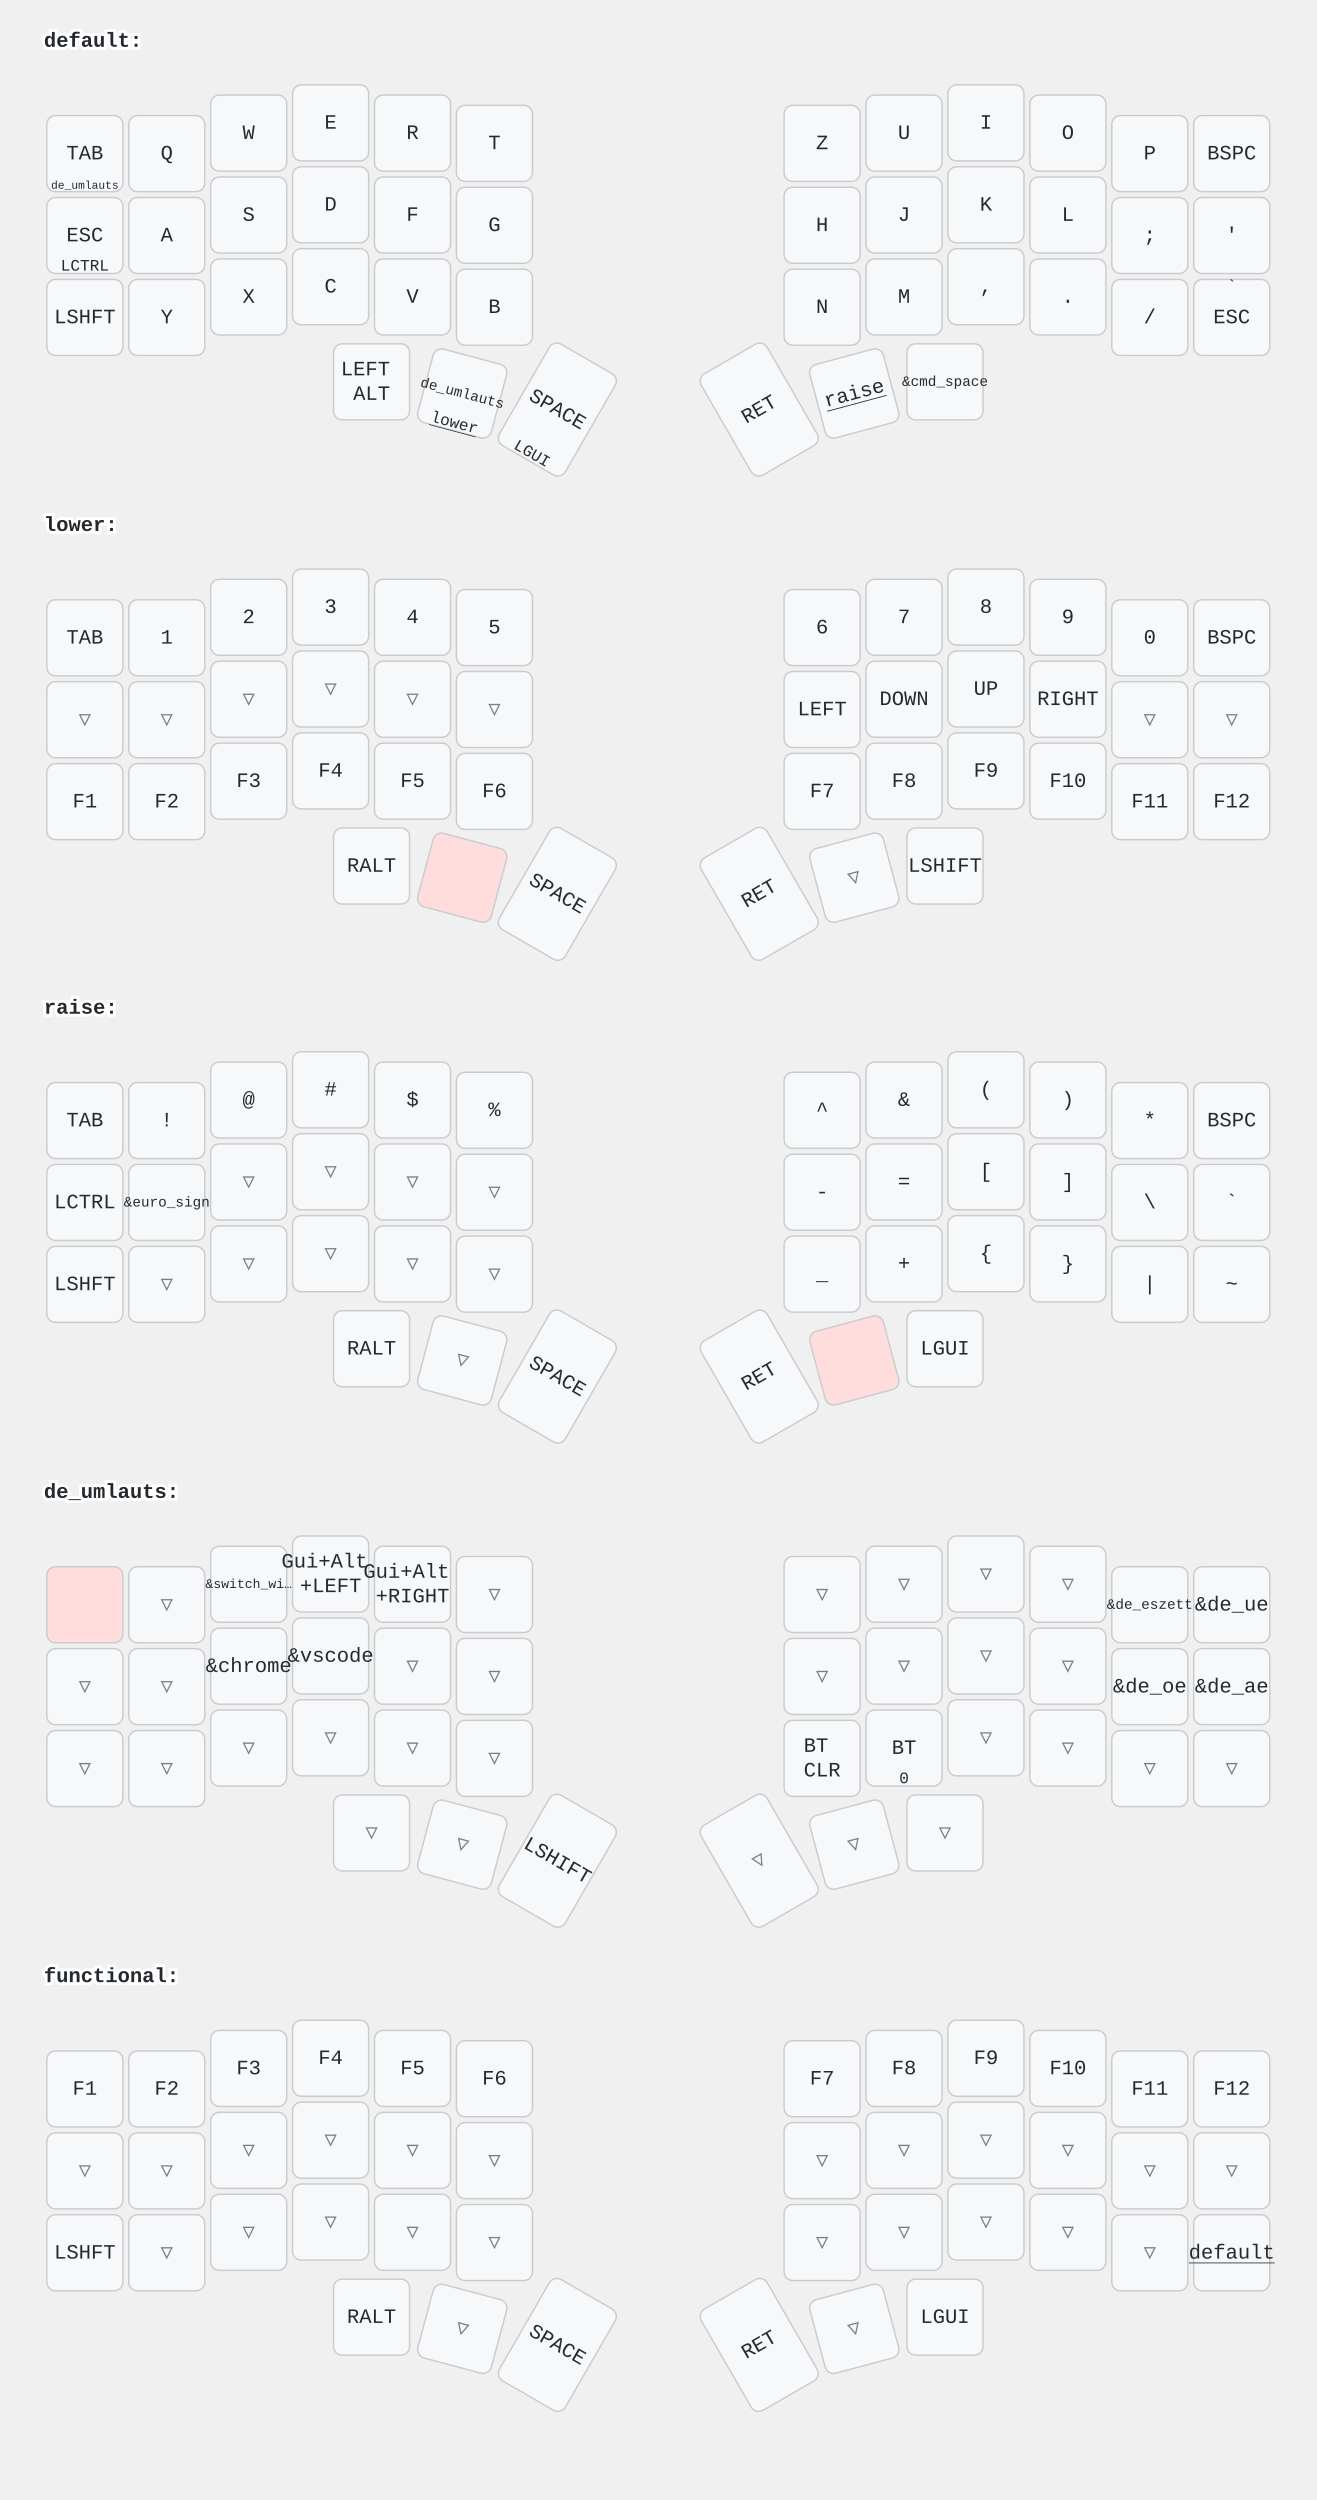
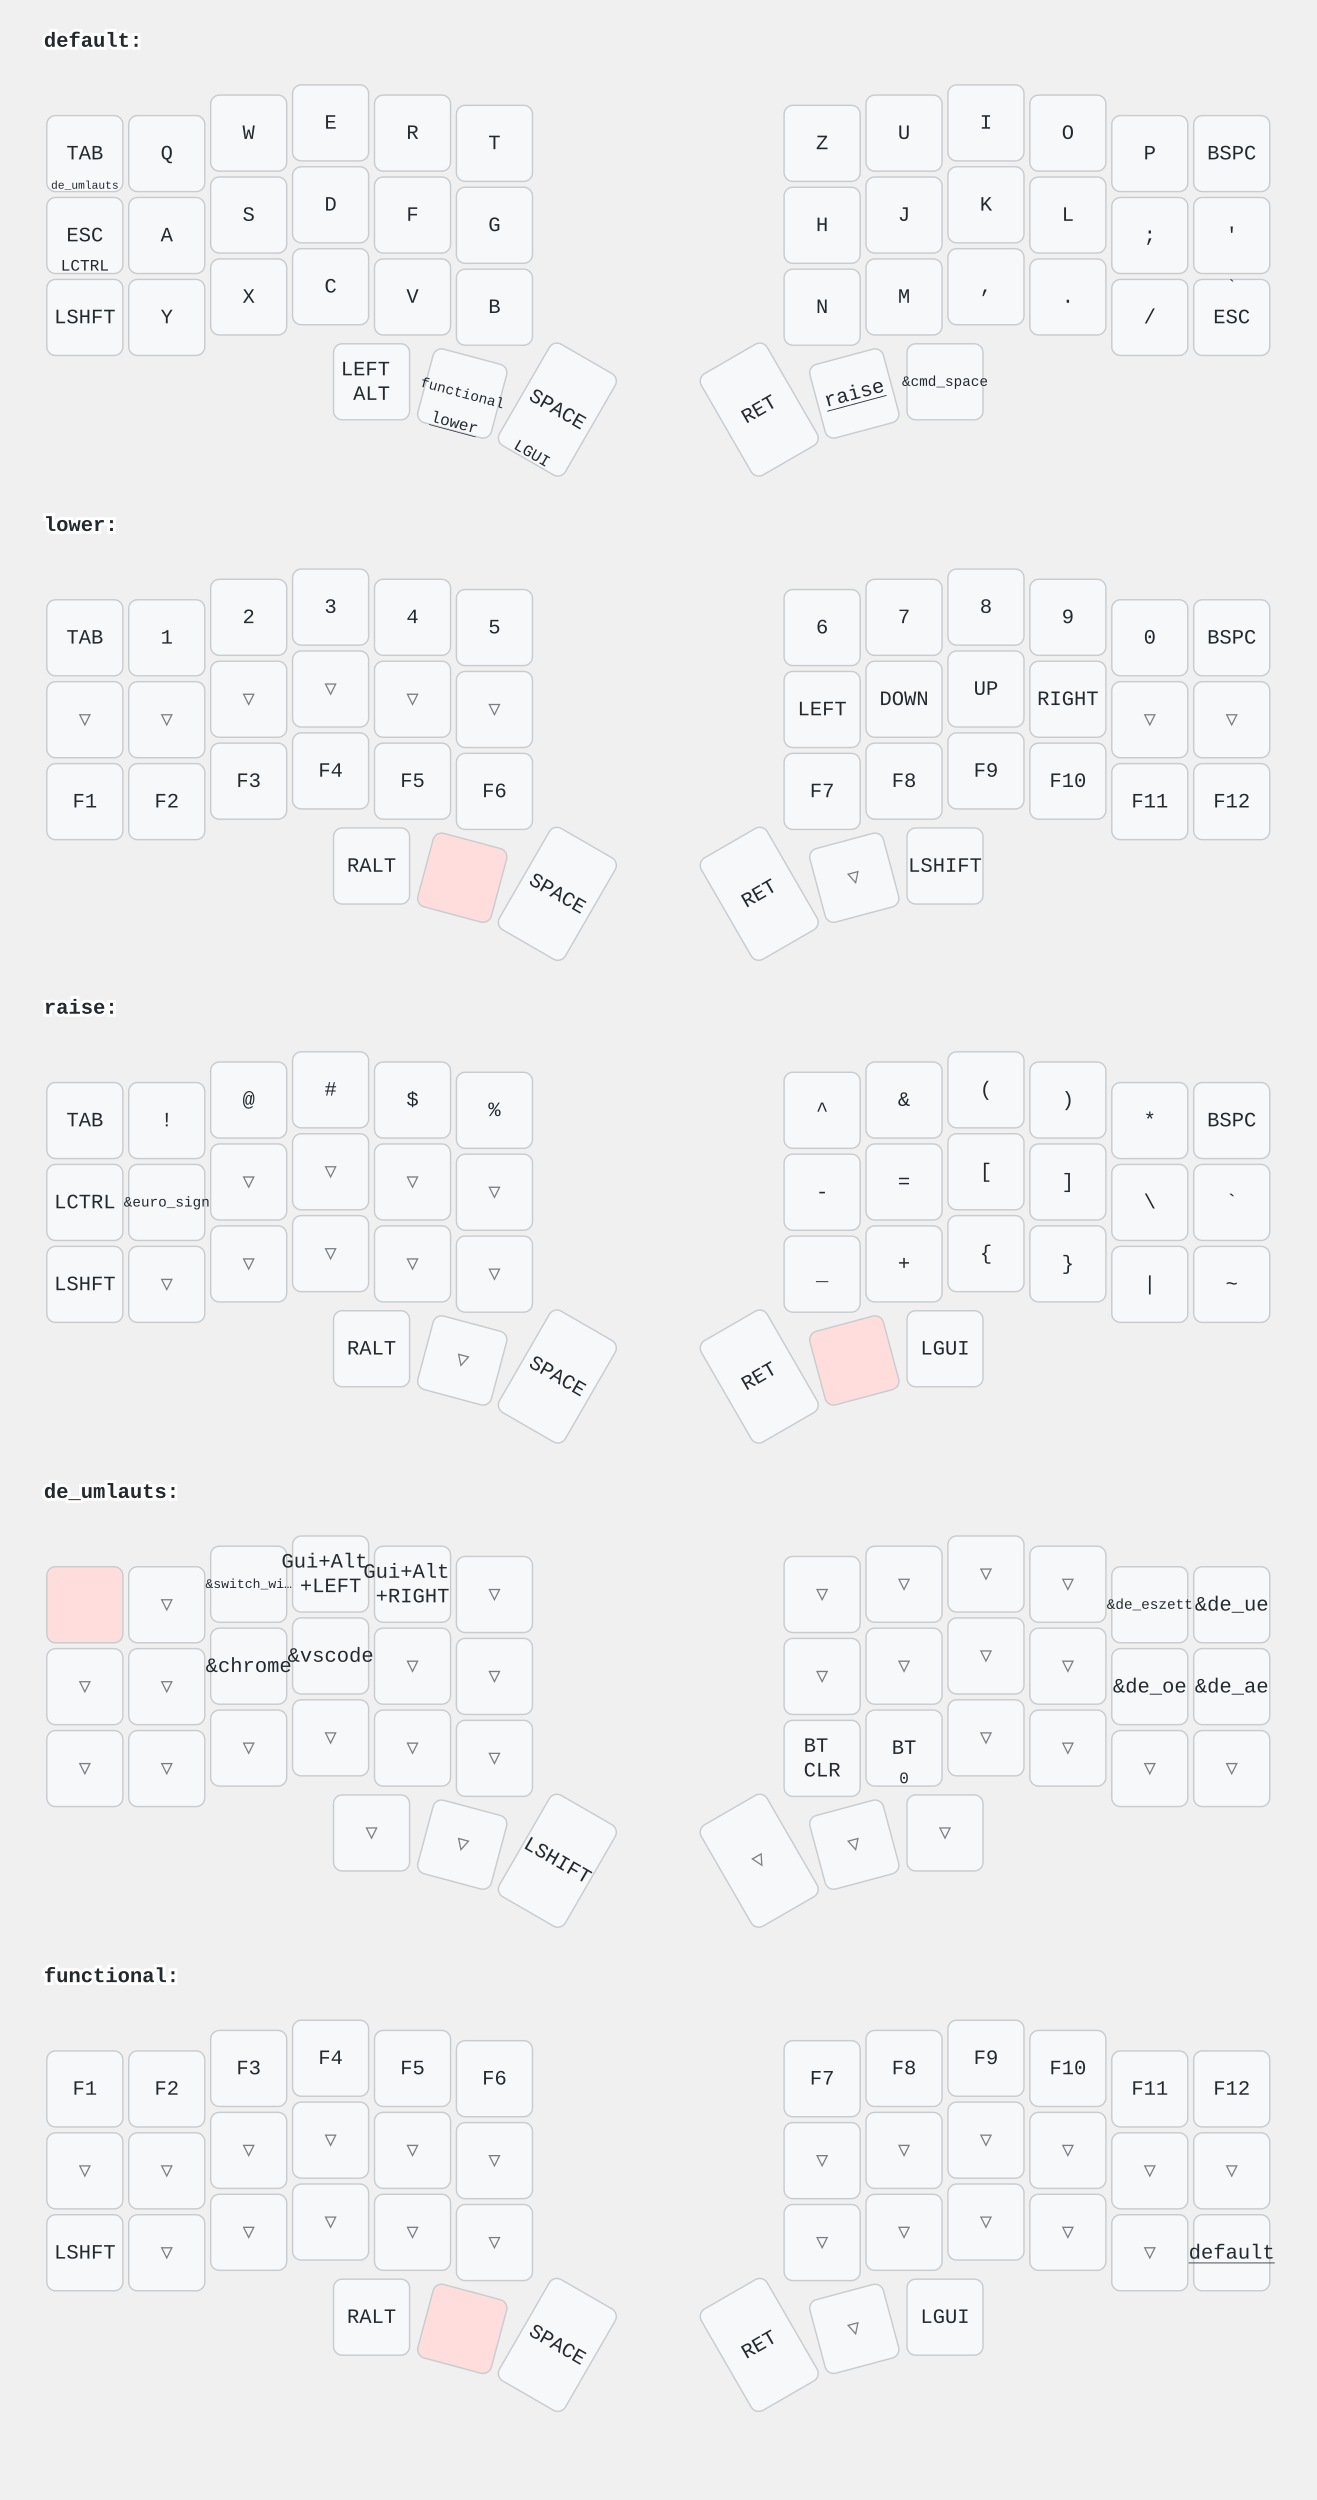
<svg xmlns="http://www.w3.org/2000/svg" width="900" height="1709" viewBox="0 0 900 1709" class="keymap">
  <style>/* inherit to force styles through use tags */
svg path {
    fill: inherit;
}

/* font and background color specifications */
svg.keymap {
    font-family: SFMono-Regular,Consolas,Liberation Mono,Menlo,monospace;
    font-size: 14px;
    font-kerning: normal;
    text-rendering: optimizeLegibility;
    fill: #24292e;
}

/* default key styling */
rect.key {
    fill: #f6f8fa;
}

rect.key, rect.combo {
    stroke: #c9cccf;
    stroke-width: 1;
}

/* default key side styling, only used is draw_key_sides is set */
rect.side {
    filter: brightness(90%);
}

/* color accent for combo boxes */
rect.combo, rect.combo-separate {
    fill: #cdf;
}

/* color accent for held keys */
rect.held, rect.combo.held {
    fill: #fdd;
}

/* color accent for ghost (optional) keys */
rect.ghost, rect.combo.ghost {
    stroke-dasharray: 4, 4;
    stroke-width: 2;
}

text {
    text-anchor: middle;
    dominant-baseline: middle;
}

/* styling for layer labels */
text.label {
    font-weight: bold;
    text-anchor: start;
    stroke: white;
    stroke-width: 4;
    paint-order: stroke;
}

/* styling for optional footer */
text.footer {
    text-anchor: end;
    dominant-baseline: auto;
    stroke: white;
    stroke-width: 4;
    paint-order: stroke;
}

/* styling for combo tap, and key non-tap label text */
text.combo, text.hold, text.shifted, text.left, text.right {
    font-size: 11px;
}

text.hold {
    text-anchor: middle;
    dominant-baseline: auto;
}

text.shifted {
    text-anchor: middle;
    dominant-baseline: hanging;
}

text.left {
    text-anchor: start;
}

text.right {
    text-anchor: end;
}

text.layer-activator {
    text-decoration: underline;
}

/* styling for hold/shifted label text in combo box */
text.combo.hold, text.combo.shifted, text.combo.left, text.combo.right {
    font-size: 8px;
}

/* lighter symbol for transparent keys */
text.trans {
    fill: #7b7e81;
}

/* styling for combo dendrons */
path.combo {
    stroke-width: 1;
    stroke: gray;
    fill: none;
}

/* Start Tabler Icons Cleanup */
/* cannot use height/width with glyphs */
.icon-tabler &gt; path {
    fill: inherit;
    stroke: inherit;
    stroke-width: 2;
}
/* hide tabler's default box */
.icon-tabler &gt; path[stroke="none"][fill="none"] {
    visibility: hidden;
}
/* End Tabler Icons Cleanup */
</style>
  <g transform="translate(30, 0)" class="layer-default">
    <text x="0" y="28" class="label" id="default">default:</text>
    <g transform="translate(0, 56)">
      <g transform="translate(28, 49)" class="key keypos-0">
        <rect rx="6" ry="6" x="-26" y="-26" width="52" height="52" class="key" />
        <text x="0" y="0" class="key tap">TAB</text>
        <a href="#de_umlauts">
          <text x="0" y="24" class="key hold layer-activator">
            <tspan style="font-size: 70%">de_umlauts</tspan>
          </text>
        </a>
      </g>
      <g transform="translate(84, 49)" class="key keypos-1">
        <rect rx="6" ry="6" x="-26" y="-26" width="52" height="52" class="key" />
        <text x="0" y="0" class="key tap">Q</text>
      </g>
      <g transform="translate(140, 35)" class="key keypos-2">
        <rect rx="6" ry="6" x="-26" y="-26" width="52" height="52" class="key" />
        <text x="0" y="0" class="key tap">W</text>
      </g>
      <g transform="translate(196, 28)" class="key keypos-3">
        <rect rx="6" ry="6" x="-26" y="-26" width="52" height="52" class="key" />
        <text x="0" y="0" class="key tap">E</text>
      </g>
      <g transform="translate(252, 35)" class="key keypos-4">
        <rect rx="6" ry="6" x="-26" y="-26" width="52" height="52" class="key" />
        <text x="0" y="0" class="key tap">R</text>
      </g>
      <g transform="translate(308, 42)" class="key keypos-5">
        <rect rx="6" ry="6" x="-26" y="-26" width="52" height="52" class="key" />
        <text x="0" y="0" class="key tap">T</text>
      </g>
      <g transform="translate(532, 42)" class="key keypos-6">
        <rect rx="6" ry="6" x="-26" y="-26" width="52" height="52" class="key" />
        <text x="0" y="0" class="key tap">Z</text>
      </g>
      <g transform="translate(588, 35)" class="key keypos-7">
        <rect rx="6" ry="6" x="-26" y="-26" width="52" height="52" class="key" />
        <text x="0" y="0" class="key tap">U</text>
      </g>
      <g transform="translate(644, 28)" class="key keypos-8">
        <rect rx="6" ry="6" x="-26" y="-26" width="52" height="52" class="key" />
        <text x="0" y="0" class="key tap">I</text>
      </g>
      <g transform="translate(700, 35)" class="key keypos-9">
        <rect rx="6" ry="6" x="-26" y="-26" width="52" height="52" class="key" />
        <text x="0" y="0" class="key tap">O</text>
      </g>
      <g transform="translate(756, 49)" class="key keypos-10">
        <rect rx="6" ry="6" x="-26" y="-26" width="52" height="52" class="key" />
        <text x="0" y="0" class="key tap">P</text>
      </g>
      <g transform="translate(812, 49)" class="key keypos-11">
        <rect rx="6" ry="6" x="-26" y="-26" width="52" height="52" class="key" />
        <text x="0" y="0" class="key tap">BSPC</text>
      </g>
      <g transform="translate(28, 105)" class="key keypos-12">
        <rect rx="6" ry="6" x="-26" y="-26" width="52" height="52" class="key" />
        <text x="0" y="0" class="key tap">ESC</text>
        <text x="0" y="24" class="key hold">LCTRL</text>
      </g>
      <g transform="translate(84, 105)" class="key keypos-13">
        <rect rx="6" ry="6" x="-26" y="-26" width="52" height="52" class="key" />
        <text x="0" y="0" class="key tap">A</text>
      </g>
      <g transform="translate(140, 91)" class="key keypos-14">
        <rect rx="6" ry="6" x="-26" y="-26" width="52" height="52" class="key" />
        <text x="0" y="0" class="key tap">S</text>
      </g>
      <g transform="translate(196, 84)" class="key keypos-15">
        <rect rx="6" ry="6" x="-26" y="-26" width="52" height="52" class="key" />
        <text x="0" y="0" class="key tap">D</text>
      </g>
      <g transform="translate(252, 91)" class="key keypos-16">
        <rect rx="6" ry="6" x="-26" y="-26" width="52" height="52" class="key" />
        <text x="0" y="0" class="key tap">F</text>
      </g>
      <g transform="translate(308, 98)" class="key keypos-17">
        <rect rx="6" ry="6" x="-26" y="-26" width="52" height="52" class="key" />
        <text x="0" y="0" class="key tap">G</text>
      </g>
      <g transform="translate(532, 98)" class="key keypos-18">
        <rect rx="6" ry="6" x="-26" y="-26" width="52" height="52" class="key" />
        <text x="0" y="0" class="key tap">H</text>
      </g>
      <g transform="translate(588, 91)" class="key keypos-19">
        <rect rx="6" ry="6" x="-26" y="-26" width="52" height="52" class="key" />
        <text x="0" y="0" class="key tap">J</text>
      </g>
      <g transform="translate(644, 84)" class="key keypos-20">
        <rect rx="6" ry="6" x="-26" y="-26" width="52" height="52" class="key" />
        <text x="0" y="0" class="key tap">K</text>
      </g>
      <g transform="translate(700, 91)" class="key keypos-21">
        <rect rx="6" ry="6" x="-26" y="-26" width="52" height="52" class="key" />
        <text x="0" y="0" class="key tap">L</text>
      </g>
      <g transform="translate(756, 105)" class="key keypos-22">
        <rect rx="6" ry="6" x="-26" y="-26" width="52" height="52" class="key" />
        <text x="0" y="0" class="key tap">;</text>
      </g>
      <g transform="translate(812, 105)" class="key keypos-23">
        <rect rx="6" ry="6" x="-26" y="-26" width="52" height="52" class="key" />
        <text x="0" y="0" class="key tap">'</text>
      </g>
      <g transform="translate(28, 161)" class="key keypos-24">
        <rect rx="6" ry="6" x="-26" y="-26" width="52" height="52" class="key" />
        <text x="0" y="0" class="key tap">LSHFT</text>
      </g>
      <g transform="translate(84, 161)" class="key keypos-25">
        <rect rx="6" ry="6" x="-26" y="-26" width="52" height="52" class="key" />
        <text x="0" y="0" class="key tap">Y</text>
      </g>
      <g transform="translate(140, 147)" class="key keypos-26">
        <rect rx="6" ry="6" x="-26" y="-26" width="52" height="52" class="key" />
        <text x="0" y="0" class="key tap">X</text>
      </g>
      <g transform="translate(196, 140)" class="key keypos-27">
        <rect rx="6" ry="6" x="-26" y="-26" width="52" height="52" class="key" />
        <text x="0" y="0" class="key tap">C</text>
      </g>
      <g transform="translate(252, 147)" class="key keypos-28">
        <rect rx="6" ry="6" x="-26" y="-26" width="52" height="52" class="key" />
        <text x="0" y="0" class="key tap">V</text>
      </g>
      <g transform="translate(308, 154)" class="key keypos-29">
        <rect rx="6" ry="6" x="-26" y="-26" width="52" height="52" class="key" />
        <text x="0" y="0" class="key tap">B</text>
      </g>
      <g transform="translate(532, 154)" class="key keypos-30">
        <rect rx="6" ry="6" x="-26" y="-26" width="52" height="52" class="key" />
        <text x="0" y="0" class="key tap">N</text>
      </g>
      <g transform="translate(588, 147)" class="key keypos-31">
        <rect rx="6" ry="6" x="-26" y="-26" width="52" height="52" class="key" />
        <text x="0" y="0" class="key tap">M</text>
      </g>
      <g transform="translate(644, 140)" class="key keypos-32">
        <rect rx="6" ry="6" x="-26" y="-26" width="52" height="52" class="key" />
        <text x="0" y="0" class="key tap">,</text>
      </g>
      <g transform="translate(700, 147)" class="key keypos-33">
        <rect rx="6" ry="6" x="-26" y="-26" width="52" height="52" class="key" />
        <text x="0" y="0" class="key tap">.</text>
      </g>
      <g transform="translate(756, 161)" class="key keypos-34">
        <rect rx="6" ry="6" x="-26" y="-26" width="52" height="52" class="key" />
        <text x="0" y="0" class="key tap">/</text>
      </g>
      <g transform="translate(812, 161)" class="key keypos-35">
        <rect rx="6" ry="6" x="-26" y="-26" width="52" height="52" class="key" />
        <text x="0" y="0" class="key tap">ESC</text>
        <text x="0" y="-24" class="key shifted">`</text>
      </g>
      <g transform="translate(224, 205)" class="key keypos-36">
        <rect rx="6" ry="6" x="-26" y="-26" width="52" height="52" class="key" />
        <text x="0" y="0" class="key tap">
          <tspan x="0" dy="-0.6em">LEFT</tspan>
          <tspan x="0" dy="1.2em">ALT</tspan>
        </text>
      </g>
      <g transform="translate(286, 213) rotate(15.0)" class="key keypos-37">
        <rect rx="6" ry="6" x="-26" y="-26" width="52" height="52" class="key" />
-         <a href="#de_umlauts">
+         <a href="#functional">
          <text x="0" y="0" class="key tap layer-activator">
-             <tspan style="font-size: 70%">de_umlauts</tspan>
+             <tspan style="font-size: 70%">functional</tspan>
          </text>
        </a>
        <a href="#lower">
          <text x="0" y="24" class="key hold layer-activator">lower</text>
        </a>
      </g>
      <g transform="translate(351, 224) rotate(30.0)" class="key keypos-38">
        <rect rx="6" ry="6" x="-26" y="-40" width="52" height="80" class="key" />
        <text x="0" y="0" class="key tap">SPACE</text>
        <text x="0" y="38" class="key hold">LGUI</text>
      </g>
      <g transform="translate(489, 224) rotate(-30.0)" class="key keypos-39">
        <rect rx="6" ry="6" x="-26" y="-40" width="52" height="80" class="key" />
        <text x="0" y="0" class="key tap">RET</text>
      </g>
      <g transform="translate(554, 213) rotate(-15.0)" class="key keypos-40">
        <rect rx="6" ry="6" x="-26" y="-26" width="52" height="52" class="key" />
        <a href="#raise">
          <text x="0" y="0" class="key tap layer-activator">raise</text>
        </a>
      </g>
      <g transform="translate(616, 205)" class="key keypos-41">
        <rect rx="6" ry="6" x="-26" y="-26" width="52" height="52" class="key" />
        <text x="0" y="0" class="key tap">
          <tspan style="font-size: 70%">&amp;cmd_space</tspan>
        </text>
      </g>
    </g>
  </g>
  <g transform="translate(30, 331)" class="layer-lower">
    <text x="0" y="28" class="label" id="lower">lower:</text>
    <g transform="translate(0, 56)">
      <g transform="translate(28, 49)" class="key keypos-0">
        <rect rx="6" ry="6" x="-26" y="-26" width="52" height="52" class="key" />
        <text x="0" y="0" class="key tap">TAB</text>
      </g>
      <g transform="translate(84, 49)" class="key keypos-1">
        <rect rx="6" ry="6" x="-26" y="-26" width="52" height="52" class="key" />
        <text x="0" y="0" class="key tap">1</text>
      </g>
      <g transform="translate(140, 35)" class="key keypos-2">
        <rect rx="6" ry="6" x="-26" y="-26" width="52" height="52" class="key" />
        <text x="0" y="0" class="key tap">2</text>
      </g>
      <g transform="translate(196, 28)" class="key keypos-3">
        <rect rx="6" ry="6" x="-26" y="-26" width="52" height="52" class="key" />
        <text x="0" y="0" class="key tap">3</text>
      </g>
      <g transform="translate(252, 35)" class="key keypos-4">
        <rect rx="6" ry="6" x="-26" y="-26" width="52" height="52" class="key" />
        <text x="0" y="0" class="key tap">4</text>
      </g>
      <g transform="translate(308, 42)" class="key keypos-5">
        <rect rx="6" ry="6" x="-26" y="-26" width="52" height="52" class="key" />
        <text x="0" y="0" class="key tap">5</text>
      </g>
      <g transform="translate(532, 42)" class="key keypos-6">
        <rect rx="6" ry="6" x="-26" y="-26" width="52" height="52" class="key" />
        <text x="0" y="0" class="key tap">6</text>
      </g>
      <g transform="translate(588, 35)" class="key keypos-7">
        <rect rx="6" ry="6" x="-26" y="-26" width="52" height="52" class="key" />
        <text x="0" y="0" class="key tap">7</text>
      </g>
      <g transform="translate(644, 28)" class="key keypos-8">
        <rect rx="6" ry="6" x="-26" y="-26" width="52" height="52" class="key" />
        <text x="0" y="0" class="key tap">8</text>
      </g>
      <g transform="translate(700, 35)" class="key keypos-9">
        <rect rx="6" ry="6" x="-26" y="-26" width="52" height="52" class="key" />
        <text x="0" y="0" class="key tap">9</text>
      </g>
      <g transform="translate(756, 49)" class="key keypos-10">
        <rect rx="6" ry="6" x="-26" y="-26" width="52" height="52" class="key" />
        <text x="0" y="0" class="key tap">0</text>
      </g>
      <g transform="translate(812, 49)" class="key keypos-11">
        <rect rx="6" ry="6" x="-26" y="-26" width="52" height="52" class="key" />
        <text x="0" y="0" class="key tap">BSPC</text>
      </g>
      <g transform="translate(28, 105)" class="key trans keypos-12">
        <rect rx="6" ry="6" x="-26" y="-26" width="52" height="52" class="key trans" />
        <text x="0" y="0" class="key trans tap">▽</text>
      </g>
      <g transform="translate(84, 105)" class="key trans keypos-13">
        <rect rx="6" ry="6" x="-26" y="-26" width="52" height="52" class="key trans" />
        <text x="0" y="0" class="key trans tap">▽</text>
      </g>
      <g transform="translate(140, 91)" class="key trans keypos-14">
        <rect rx="6" ry="6" x="-26" y="-26" width="52" height="52" class="key trans" />
        <text x="0" y="0" class="key trans tap">▽</text>
      </g>
      <g transform="translate(196, 84)" class="key trans keypos-15">
        <rect rx="6" ry="6" x="-26" y="-26" width="52" height="52" class="key trans" />
        <text x="0" y="0" class="key trans tap">▽</text>
      </g>
      <g transform="translate(252, 91)" class="key trans keypos-16">
        <rect rx="6" ry="6" x="-26" y="-26" width="52" height="52" class="key trans" />
        <text x="0" y="0" class="key trans tap">▽</text>
      </g>
      <g transform="translate(308, 98)" class="key trans keypos-17">
        <rect rx="6" ry="6" x="-26" y="-26" width="52" height="52" class="key trans" />
        <text x="0" y="0" class="key trans tap">▽</text>
      </g>
      <g transform="translate(532, 98)" class="key keypos-18">
        <rect rx="6" ry="6" x="-26" y="-26" width="52" height="52" class="key" />
        <text x="0" y="0" class="key tap">LEFT</text>
      </g>
      <g transform="translate(588, 91)" class="key keypos-19">
        <rect rx="6" ry="6" x="-26" y="-26" width="52" height="52" class="key" />
        <text x="0" y="0" class="key tap">DOWN</text>
      </g>
      <g transform="translate(644, 84)" class="key keypos-20">
        <rect rx="6" ry="6" x="-26" y="-26" width="52" height="52" class="key" />
        <text x="0" y="0" class="key tap">UP</text>
      </g>
      <g transform="translate(700, 91)" class="key keypos-21">
        <rect rx="6" ry="6" x="-26" y="-26" width="52" height="52" class="key" />
        <text x="0" y="0" class="key tap">RIGHT</text>
      </g>
      <g transform="translate(756, 105)" class="key trans keypos-22">
        <rect rx="6" ry="6" x="-26" y="-26" width="52" height="52" class="key trans" />
        <text x="0" y="0" class="key trans tap">▽</text>
      </g>
      <g transform="translate(812, 105)" class="key trans keypos-23">
        <rect rx="6" ry="6" x="-26" y="-26" width="52" height="52" class="key trans" />
        <text x="0" y="0" class="key trans tap">▽</text>
      </g>
      <g transform="translate(28, 161)" class="key keypos-24">
        <rect rx="6" ry="6" x="-26" y="-26" width="52" height="52" class="key" />
        <text x="0" y="0" class="key tap">F1</text>
      </g>
      <g transform="translate(84, 161)" class="key keypos-25">
        <rect rx="6" ry="6" x="-26" y="-26" width="52" height="52" class="key" />
        <text x="0" y="0" class="key tap">F2</text>
      </g>
      <g transform="translate(140, 147)" class="key keypos-26">
        <rect rx="6" ry="6" x="-26" y="-26" width="52" height="52" class="key" />
        <text x="0" y="0" class="key tap">F3</text>
      </g>
      <g transform="translate(196, 140)" class="key keypos-27">
        <rect rx="6" ry="6" x="-26" y="-26" width="52" height="52" class="key" />
        <text x="0" y="0" class="key tap">F4</text>
      </g>
      <g transform="translate(252, 147)" class="key keypos-28">
        <rect rx="6" ry="6" x="-26" y="-26" width="52" height="52" class="key" />
        <text x="0" y="0" class="key tap">F5</text>
      </g>
      <g transform="translate(308, 154)" class="key keypos-29">
        <rect rx="6" ry="6" x="-26" y="-26" width="52" height="52" class="key" />
        <text x="0" y="0" class="key tap">F6</text>
      </g>
      <g transform="translate(532, 154)" class="key keypos-30">
        <rect rx="6" ry="6" x="-26" y="-26" width="52" height="52" class="key" />
        <text x="0" y="0" class="key tap">F7</text>
      </g>
      <g transform="translate(588, 147)" class="key keypos-31">
        <rect rx="6" ry="6" x="-26" y="-26" width="52" height="52" class="key" />
        <text x="0" y="0" class="key tap">F8</text>
      </g>
      <g transform="translate(644, 140)" class="key keypos-32">
        <rect rx="6" ry="6" x="-26" y="-26" width="52" height="52" class="key" />
        <text x="0" y="0" class="key tap">F9</text>
      </g>
      <g transform="translate(700, 147)" class="key keypos-33">
        <rect rx="6" ry="6" x="-26" y="-26" width="52" height="52" class="key" />
        <text x="0" y="0" class="key tap">F10</text>
      </g>
      <g transform="translate(756, 161)" class="key keypos-34">
        <rect rx="6" ry="6" x="-26" y="-26" width="52" height="52" class="key" />
        <text x="0" y="0" class="key tap">F11</text>
      </g>
      <g transform="translate(812, 161)" class="key keypos-35">
        <rect rx="6" ry="6" x="-26" y="-26" width="52" height="52" class="key" />
        <text x="0" y="0" class="key tap">F12</text>
      </g>
      <g transform="translate(224, 205)" class="key keypos-36">
        <rect rx="6" ry="6" x="-26" y="-26" width="52" height="52" class="key" />
        <text x="0" y="0" class="key tap">RALT</text>
      </g>
      <g transform="translate(286, 213) rotate(15.0)" class="key held keypos-37">
        <rect rx="6" ry="6" x="-26" y="-26" width="52" height="52" class="key held" />
      </g>
      <g transform="translate(351, 224) rotate(30.0)" class="key keypos-38">
        <rect rx="6" ry="6" x="-26" y="-40" width="52" height="80" class="key" />
        <text x="0" y="0" class="key tap">SPACE</text>
      </g>
      <g transform="translate(489, 224) rotate(-30.0)" class="key keypos-39">
        <rect rx="6" ry="6" x="-26" y="-40" width="52" height="80" class="key" />
        <text x="0" y="0" class="key tap">RET</text>
      </g>
      <g transform="translate(554, 213) rotate(-15.0)" class="key trans keypos-40">
        <rect rx="6" ry="6" x="-26" y="-26" width="52" height="52" class="key trans" />
        <text x="0" y="0" class="key trans tap">▽</text>
      </g>
      <g transform="translate(616, 205)" class="key keypos-41">
        <rect rx="6" ry="6" x="-26" y="-26" width="52" height="52" class="key" />
        <text x="0" y="0" class="key tap">LSHIFT</text>
      </g>
    </g>
  </g>
  <g transform="translate(30, 661)" class="layer-raise">
    <text x="0" y="28" class="label" id="raise">raise:</text>
    <g transform="translate(0, 56)">
      <g transform="translate(28, 49)" class="key keypos-0">
        <rect rx="6" ry="6" x="-26" y="-26" width="52" height="52" class="key" />
        <text x="0" y="0" class="key tap">TAB</text>
      </g>
      <g transform="translate(84, 49)" class="key keypos-1">
        <rect rx="6" ry="6" x="-26" y="-26" width="52" height="52" class="key" />
        <text x="0" y="0" class="key tap">!</text>
      </g>
      <g transform="translate(140, 35)" class="key keypos-2">
        <rect rx="6" ry="6" x="-26" y="-26" width="52" height="52" class="key" />
        <text x="0" y="0" class="key tap">@</text>
      </g>
      <g transform="translate(196, 28)" class="key keypos-3">
        <rect rx="6" ry="6" x="-26" y="-26" width="52" height="52" class="key" />
        <text x="0" y="0" class="key tap">#</text>
      </g>
      <g transform="translate(252, 35)" class="key keypos-4">
        <rect rx="6" ry="6" x="-26" y="-26" width="52" height="52" class="key" />
        <text x="0" y="0" class="key tap">$</text>
      </g>
      <g transform="translate(308, 42)" class="key keypos-5">
        <rect rx="6" ry="6" x="-26" y="-26" width="52" height="52" class="key" />
        <text x="0" y="0" class="key tap">%</text>
      </g>
      <g transform="translate(532, 42)" class="key keypos-6">
        <rect rx="6" ry="6" x="-26" y="-26" width="52" height="52" class="key" />
        <text x="0" y="0" class="key tap">^</text>
      </g>
      <g transform="translate(588, 35)" class="key keypos-7">
        <rect rx="6" ry="6" x="-26" y="-26" width="52" height="52" class="key" />
        <text x="0" y="0" class="key tap">&amp;</text>
      </g>
      <g transform="translate(644, 28)" class="key keypos-8">
        <rect rx="6" ry="6" x="-26" y="-26" width="52" height="52" class="key" />
        <text x="0" y="0" class="key tap">(</text>
      </g>
      <g transform="translate(700, 35)" class="key keypos-9">
        <rect rx="6" ry="6" x="-26" y="-26" width="52" height="52" class="key" />
        <text x="0" y="0" class="key tap">)</text>
      </g>
      <g transform="translate(756, 49)" class="key keypos-10">
        <rect rx="6" ry="6" x="-26" y="-26" width="52" height="52" class="key" />
        <text x="0" y="0" class="key tap">*</text>
      </g>
      <g transform="translate(812, 49)" class="key keypos-11">
        <rect rx="6" ry="6" x="-26" y="-26" width="52" height="52" class="key" />
        <text x="0" y="0" class="key tap">BSPC</text>
      </g>
      <g transform="translate(28, 105)" class="key keypos-12">
        <rect rx="6" ry="6" x="-26" y="-26" width="52" height="52" class="key" />
        <text x="0" y="0" class="key tap">LCTRL</text>
      </g>
      <g transform="translate(84, 105)" class="key keypos-13">
        <rect rx="6" ry="6" x="-26" y="-26" width="52" height="52" class="key" />
        <text x="0" y="0" class="key tap">
          <tspan style="font-size: 70%">&amp;euro_sign</tspan>
        </text>
      </g>
      <g transform="translate(140, 91)" class="key trans keypos-14">
        <rect rx="6" ry="6" x="-26" y="-26" width="52" height="52" class="key trans" />
        <text x="0" y="0" class="key trans tap">▽</text>
      </g>
      <g transform="translate(196, 84)" class="key trans keypos-15">
        <rect rx="6" ry="6" x="-26" y="-26" width="52" height="52" class="key trans" />
        <text x="0" y="0" class="key trans tap">▽</text>
      </g>
      <g transform="translate(252, 91)" class="key trans keypos-16">
        <rect rx="6" ry="6" x="-26" y="-26" width="52" height="52" class="key trans" />
        <text x="0" y="0" class="key trans tap">▽</text>
      </g>
      <g transform="translate(308, 98)" class="key trans keypos-17">
        <rect rx="6" ry="6" x="-26" y="-26" width="52" height="52" class="key trans" />
        <text x="0" y="0" class="key trans tap">▽</text>
      </g>
      <g transform="translate(532, 98)" class="key keypos-18">
        <rect rx="6" ry="6" x="-26" y="-26" width="52" height="52" class="key" />
        <text x="0" y="0" class="key tap">-</text>
      </g>
      <g transform="translate(588, 91)" class="key keypos-19">
        <rect rx="6" ry="6" x="-26" y="-26" width="52" height="52" class="key" />
        <text x="0" y="0" class="key tap">=</text>
      </g>
      <g transform="translate(644, 84)" class="key keypos-20">
        <rect rx="6" ry="6" x="-26" y="-26" width="52" height="52" class="key" />
        <text x="0" y="0" class="key tap">[</text>
      </g>
      <g transform="translate(700, 91)" class="key keypos-21">
        <rect rx="6" ry="6" x="-26" y="-26" width="52" height="52" class="key" />
        <text x="0" y="0" class="key tap">]</text>
      </g>
      <g transform="translate(756, 105)" class="key keypos-22">
        <rect rx="6" ry="6" x="-26" y="-26" width="52" height="52" class="key" />
        <text x="0" y="0" class="key tap">\</text>
      </g>
      <g transform="translate(812, 105)" class="key keypos-23">
        <rect rx="6" ry="6" x="-26" y="-26" width="52" height="52" class="key" />
        <text x="0" y="0" class="key tap">`</text>
      </g>
      <g transform="translate(28, 161)" class="key keypos-24">
        <rect rx="6" ry="6" x="-26" y="-26" width="52" height="52" class="key" />
        <text x="0" y="0" class="key tap">LSHFT</text>
      </g>
      <g transform="translate(84, 161)" class="key trans keypos-25">
        <rect rx="6" ry="6" x="-26" y="-26" width="52" height="52" class="key trans" />
        <text x="0" y="0" class="key trans tap">▽</text>
      </g>
      <g transform="translate(140, 147)" class="key trans keypos-26">
        <rect rx="6" ry="6" x="-26" y="-26" width="52" height="52" class="key trans" />
        <text x="0" y="0" class="key trans tap">▽</text>
      </g>
      <g transform="translate(196, 140)" class="key trans keypos-27">
        <rect rx="6" ry="6" x="-26" y="-26" width="52" height="52" class="key trans" />
        <text x="0" y="0" class="key trans tap">▽</text>
      </g>
      <g transform="translate(252, 147)" class="key trans keypos-28">
        <rect rx="6" ry="6" x="-26" y="-26" width="52" height="52" class="key trans" />
        <text x="0" y="0" class="key trans tap">▽</text>
      </g>
      <g transform="translate(308, 154)" class="key trans keypos-29">
        <rect rx="6" ry="6" x="-26" y="-26" width="52" height="52" class="key trans" />
        <text x="0" y="0" class="key trans tap">▽</text>
      </g>
      <g transform="translate(532, 154)" class="key keypos-30">
        <rect rx="6" ry="6" x="-26" y="-26" width="52" height="52" class="key" />
        <text x="0" y="0" class="key tap">_</text>
      </g>
      <g transform="translate(588, 147)" class="key keypos-31">
        <rect rx="6" ry="6" x="-26" y="-26" width="52" height="52" class="key" />
        <text x="0" y="0" class="key tap">+</text>
      </g>
      <g transform="translate(644, 140)" class="key keypos-32">
        <rect rx="6" ry="6" x="-26" y="-26" width="52" height="52" class="key" />
        <text x="0" y="0" class="key tap">{</text>
      </g>
      <g transform="translate(700, 147)" class="key keypos-33">
        <rect rx="6" ry="6" x="-26" y="-26" width="52" height="52" class="key" />
        <text x="0" y="0" class="key tap">}</text>
      </g>
      <g transform="translate(756, 161)" class="key keypos-34">
        <rect rx="6" ry="6" x="-26" y="-26" width="52" height="52" class="key" />
        <text x="0" y="0" class="key tap">|</text>
      </g>
      <g transform="translate(812, 161)" class="key keypos-35">
        <rect rx="6" ry="6" x="-26" y="-26" width="52" height="52" class="key" />
        <text x="0" y="0" class="key tap">~</text>
      </g>
      <g transform="translate(224, 205)" class="key keypos-36">
        <rect rx="6" ry="6" x="-26" y="-26" width="52" height="52" class="key" />
        <text x="0" y="0" class="key tap">RALT</text>
      </g>
      <g transform="translate(286, 213) rotate(15.0)" class="key trans keypos-37">
        <rect rx="6" ry="6" x="-26" y="-26" width="52" height="52" class="key trans" />
        <text x="0" y="0" class="key trans tap">▽</text>
      </g>
      <g transform="translate(351, 224) rotate(30.0)" class="key keypos-38">
        <rect rx="6" ry="6" x="-26" y="-40" width="52" height="80" class="key" />
        <text x="0" y="0" class="key tap">SPACE</text>
      </g>
      <g transform="translate(489, 224) rotate(-30.0)" class="key keypos-39">
        <rect rx="6" ry="6" x="-26" y="-40" width="52" height="80" class="key" />
        <text x="0" y="0" class="key tap">RET</text>
      </g>
      <g transform="translate(554, 213) rotate(-15.0)" class="key held keypos-40">
        <rect rx="6" ry="6" x="-26" y="-26" width="52" height="52" class="key held" />
      </g>
      <g transform="translate(616, 205)" class="key keypos-41">
        <rect rx="6" ry="6" x="-26" y="-26" width="52" height="52" class="key" />
        <text x="0" y="0" class="key tap">LGUI</text>
      </g>
    </g>
  </g>
  <g transform="translate(30, 992)" class="layer-de_umlauts">
    <text x="0" y="28" class="label" id="de_umlauts">de_umlauts:</text>
    <g transform="translate(0, 56)">
      <g transform="translate(28, 49)" class="key held keypos-0">
        <rect rx="6" ry="6" x="-26" y="-26" width="52" height="52" class="key held" />
      </g>
      <g transform="translate(84, 49)" class="key trans keypos-1">
        <rect rx="6" ry="6" x="-26" y="-26" width="52" height="52" class="key trans" />
        <text x="0" y="0" class="key trans tap">▽</text>
      </g>
      <g transform="translate(140, 35)" class="key keypos-2">
        <rect rx="6" ry="6" x="-26" y="-26" width="52" height="52" class="key" />
        <text x="0" y="0" class="key tap">
          <tspan style="font-size: 64%">&amp;switch_wi…</tspan>
        </text>
      </g>
      <g transform="translate(196, 28)" class="key keypos-3">
        <rect rx="6" ry="6" x="-26" y="-26" width="52" height="52" class="key" />
        <text x="0" y="0" class="key tap">
          <tspan x="0" dy="-0.6em">Gui+Alt</tspan>
          <tspan x="0" dy="1.2em">+LEFT</tspan>
        </text>
      </g>
      <g transform="translate(252, 35)" class="key keypos-4">
        <rect rx="6" ry="6" x="-26" y="-26" width="52" height="52" class="key" />
        <text x="0" y="0" class="key tap">
          <tspan x="0" dy="-0.6em">Gui+Alt</tspan>
          <tspan x="0" dy="1.2em">+RIGHT</tspan>
        </text>
      </g>
      <g transform="translate(308, 42)" class="key trans keypos-5">
        <rect rx="6" ry="6" x="-26" y="-26" width="52" height="52" class="key trans" />
        <text x="0" y="0" class="key trans tap">▽</text>
      </g>
      <g transform="translate(532, 42)" class="key trans keypos-6">
        <rect rx="6" ry="6" x="-26" y="-26" width="52" height="52" class="key trans" />
        <text x="0" y="0" class="key trans tap">▽</text>
      </g>
      <g transform="translate(588, 35)" class="key trans keypos-7">
        <rect rx="6" ry="6" x="-26" y="-26" width="52" height="52" class="key trans" />
        <text x="0" y="0" class="key trans tap">▽</text>
      </g>
      <g transform="translate(644, 28)" class="key trans keypos-8">
        <rect rx="6" ry="6" x="-26" y="-26" width="52" height="52" class="key trans" />
        <text x="0" y="0" class="key trans tap">▽</text>
      </g>
      <g transform="translate(700, 35)" class="key trans keypos-9">
        <rect rx="6" ry="6" x="-26" y="-26" width="52" height="52" class="key trans" />
        <text x="0" y="0" class="key trans tap">▽</text>
      </g>
      <g transform="translate(756, 49)" class="key keypos-10">
        <rect rx="6" ry="6" x="-26" y="-26" width="52" height="52" class="key" />
        <text x="0" y="0" class="key tap">
          <tspan style="font-size: 70%">&amp;de_eszett</tspan>
        </text>
      </g>
      <g transform="translate(812, 49)" class="key keypos-11">
        <rect rx="6" ry="6" x="-26" y="-26" width="52" height="52" class="key" />
        <text x="0" y="0" class="key tap">&amp;de_ue</text>
      </g>
      <g transform="translate(28, 105)" class="key trans keypos-12">
        <rect rx="6" ry="6" x="-26" y="-26" width="52" height="52" class="key trans" />
        <text x="0" y="0" class="key trans tap">▽</text>
      </g>
      <g transform="translate(84, 105)" class="key trans keypos-13">
        <rect rx="6" ry="6" x="-26" y="-26" width="52" height="52" class="key trans" />
        <text x="0" y="0" class="key trans tap">▽</text>
      </g>
      <g transform="translate(140, 91)" class="key keypos-14">
        <rect rx="6" ry="6" x="-26" y="-26" width="52" height="52" class="key" />
        <text x="0" y="0" class="key tap">&amp;chrome</text>
      </g>
      <g transform="translate(196, 84)" class="key keypos-15">
        <rect rx="6" ry="6" x="-26" y="-26" width="52" height="52" class="key" />
        <text x="0" y="0" class="key tap">&amp;vscode</text>
      </g>
      <g transform="translate(252, 91)" class="key trans keypos-16">
        <rect rx="6" ry="6" x="-26" y="-26" width="52" height="52" class="key trans" />
        <text x="0" y="0" class="key trans tap">▽</text>
      </g>
      <g transform="translate(308, 98)" class="key trans keypos-17">
        <rect rx="6" ry="6" x="-26" y="-26" width="52" height="52" class="key trans" />
        <text x="0" y="0" class="key trans tap">▽</text>
      </g>
      <g transform="translate(532, 98)" class="key trans keypos-18">
        <rect rx="6" ry="6" x="-26" y="-26" width="52" height="52" class="key trans" />
        <text x="0" y="0" class="key trans tap">▽</text>
      </g>
      <g transform="translate(588, 91)" class="key trans keypos-19">
        <rect rx="6" ry="6" x="-26" y="-26" width="52" height="52" class="key trans" />
        <text x="0" y="0" class="key trans tap">▽</text>
      </g>
      <g transform="translate(644, 84)" class="key trans keypos-20">
        <rect rx="6" ry="6" x="-26" y="-26" width="52" height="52" class="key trans" />
        <text x="0" y="0" class="key trans tap">▽</text>
      </g>
      <g transform="translate(700, 91)" class="key trans keypos-21">
        <rect rx="6" ry="6" x="-26" y="-26" width="52" height="52" class="key trans" />
        <text x="0" y="0" class="key trans tap">▽</text>
      </g>
      <g transform="translate(756, 105)" class="key keypos-22">
        <rect rx="6" ry="6" x="-26" y="-26" width="52" height="52" class="key" />
        <text x="0" y="0" class="key tap">&amp;de_oe</text>
      </g>
      <g transform="translate(812, 105)" class="key keypos-23">
        <rect rx="6" ry="6" x="-26" y="-26" width="52" height="52" class="key" />
        <text x="0" y="0" class="key tap">&amp;de_ae</text>
      </g>
      <g transform="translate(28, 161)" class="key trans keypos-24">
        <rect rx="6" ry="6" x="-26" y="-26" width="52" height="52" class="key trans" />
        <text x="0" y="0" class="key trans tap">▽</text>
      </g>
      <g transform="translate(84, 161)" class="key trans keypos-25">
        <rect rx="6" ry="6" x="-26" y="-26" width="52" height="52" class="key trans" />
        <text x="0" y="0" class="key trans tap">▽</text>
      </g>
      <g transform="translate(140, 147)" class="key trans keypos-26">
        <rect rx="6" ry="6" x="-26" y="-26" width="52" height="52" class="key trans" />
        <text x="0" y="0" class="key trans tap">▽</text>
      </g>
      <g transform="translate(196, 140)" class="key trans keypos-27">
        <rect rx="6" ry="6" x="-26" y="-26" width="52" height="52" class="key trans" />
        <text x="0" y="0" class="key trans tap">▽</text>
      </g>
      <g transform="translate(252, 147)" class="key trans keypos-28">
        <rect rx="6" ry="6" x="-26" y="-26" width="52" height="52" class="key trans" />
        <text x="0" y="0" class="key trans tap">▽</text>
      </g>
      <g transform="translate(308, 154)" class="key trans keypos-29">
        <rect rx="6" ry="6" x="-26" y="-26" width="52" height="52" class="key trans" />
        <text x="0" y="0" class="key trans tap">▽</text>
      </g>
      <g transform="translate(532, 154)" class="key keypos-30">
        <rect rx="6" ry="6" x="-26" y="-26" width="52" height="52" class="key" />
        <text x="0" y="0" class="key tap">
          <tspan x="0" dy="-0.6em">BT</tspan>
          <tspan x="0" dy="1.2em">CLR</tspan>
        </text>
      </g>
      <g transform="translate(588, 147)" class="key keypos-31">
        <rect rx="6" ry="6" x="-26" y="-26" width="52" height="52" class="key" />
        <text x="0" y="0" class="key tap">BT</text>
        <text x="0" y="24" class="key hold">0</text>
      </g>
      <g transform="translate(644, 140)" class="key trans keypos-32">
        <rect rx="6" ry="6" x="-26" y="-26" width="52" height="52" class="key trans" />
        <text x="0" y="0" class="key trans tap">▽</text>
      </g>
      <g transform="translate(700, 147)" class="key trans keypos-33">
        <rect rx="6" ry="6" x="-26" y="-26" width="52" height="52" class="key trans" />
        <text x="0" y="0" class="key trans tap">▽</text>
      </g>
      <g transform="translate(756, 161)" class="key trans keypos-34">
        <rect rx="6" ry="6" x="-26" y="-26" width="52" height="52" class="key trans" />
        <text x="0" y="0" class="key trans tap">▽</text>
      </g>
      <g transform="translate(812, 161)" class="key trans keypos-35">
        <rect rx="6" ry="6" x="-26" y="-26" width="52" height="52" class="key trans" />
        <text x="0" y="0" class="key trans tap">▽</text>
      </g>
      <g transform="translate(224, 205)" class="key trans keypos-36">
        <rect rx="6" ry="6" x="-26" y="-26" width="52" height="52" class="key trans" />
        <text x="0" y="0" class="key trans tap">▽</text>
      </g>
      <g transform="translate(286, 213) rotate(15.0)" class="key trans keypos-37">
        <rect rx="6" ry="6" x="-26" y="-26" width="52" height="52" class="key trans" />
        <text x="0" y="0" class="key trans tap">▽</text>
      </g>
      <g transform="translate(351, 224) rotate(30.0)" class="key keypos-38">
        <rect rx="6" ry="6" x="-26" y="-40" width="52" height="80" class="key" />
        <text x="0" y="0" class="key tap">LSHIFT</text>
      </g>
      <g transform="translate(489, 224) rotate(-30.0)" class="key trans keypos-39">
        <rect rx="6" ry="6" x="-26" y="-40" width="52" height="80" class="key trans" />
        <text x="0" y="0" class="key trans tap">▽</text>
      </g>
      <g transform="translate(554, 213) rotate(-15.0)" class="key trans keypos-40">
        <rect rx="6" ry="6" x="-26" y="-26" width="52" height="52" class="key trans" />
        <text x="0" y="0" class="key trans tap">▽</text>
      </g>
      <g transform="translate(616, 205)" class="key trans keypos-41">
        <rect rx="6" ry="6" x="-26" y="-26" width="52" height="52" class="key trans" />
        <text x="0" y="0" class="key trans tap">▽</text>
      </g>
    </g>
  </g>
  <g transform="translate(30, 1323)" class="layer-functional">
    <text x="0" y="28" class="label" id="functional">functional:</text>
    <g transform="translate(0, 56)">
      <g transform="translate(28, 49)" class="key keypos-0">
        <rect rx="6" ry="6" x="-26" y="-26" width="52" height="52" class="key" />
        <text x="0" y="0" class="key tap">F1</text>
      </g>
      <g transform="translate(84, 49)" class="key keypos-1">
        <rect rx="6" ry="6" x="-26" y="-26" width="52" height="52" class="key" />
        <text x="0" y="0" class="key tap">F2</text>
      </g>
      <g transform="translate(140, 35)" class="key keypos-2">
        <rect rx="6" ry="6" x="-26" y="-26" width="52" height="52" class="key" />
        <text x="0" y="0" class="key tap">F3</text>
      </g>
      <g transform="translate(196, 28)" class="key keypos-3">
        <rect rx="6" ry="6" x="-26" y="-26" width="52" height="52" class="key" />
        <text x="0" y="0" class="key tap">F4</text>
      </g>
      <g transform="translate(252, 35)" class="key keypos-4">
        <rect rx="6" ry="6" x="-26" y="-26" width="52" height="52" class="key" />
        <text x="0" y="0" class="key tap">F5</text>
      </g>
      <g transform="translate(308, 42)" class="key keypos-5">
        <rect rx="6" ry="6" x="-26" y="-26" width="52" height="52" class="key" />
        <text x="0" y="0" class="key tap">F6</text>
      </g>
      <g transform="translate(532, 42)" class="key keypos-6">
        <rect rx="6" ry="6" x="-26" y="-26" width="52" height="52" class="key" />
        <text x="0" y="0" class="key tap">F7</text>
      </g>
      <g transform="translate(588, 35)" class="key keypos-7">
        <rect rx="6" ry="6" x="-26" y="-26" width="52" height="52" class="key" />
        <text x="0" y="0" class="key tap">F8</text>
      </g>
      <g transform="translate(644, 28)" class="key keypos-8">
        <rect rx="6" ry="6" x="-26" y="-26" width="52" height="52" class="key" />
        <text x="0" y="0" class="key tap">F9</text>
      </g>
      <g transform="translate(700, 35)" class="key keypos-9">
        <rect rx="6" ry="6" x="-26" y="-26" width="52" height="52" class="key" />
        <text x="0" y="0" class="key tap">F10</text>
      </g>
      <g transform="translate(756, 49)" class="key keypos-10">
        <rect rx="6" ry="6" x="-26" y="-26" width="52" height="52" class="key" />
        <text x="0" y="0" class="key tap">F11</text>
      </g>
      <g transform="translate(812, 49)" class="key keypos-11">
        <rect rx="6" ry="6" x="-26" y="-26" width="52" height="52" class="key" />
        <text x="0" y="0" class="key tap">F12</text>
      </g>
      <g transform="translate(28, 105)" class="key trans keypos-12">
        <rect rx="6" ry="6" x="-26" y="-26" width="52" height="52" class="key trans" />
        <text x="0" y="0" class="key trans tap">▽</text>
      </g>
      <g transform="translate(84, 105)" class="key trans keypos-13">
        <rect rx="6" ry="6" x="-26" y="-26" width="52" height="52" class="key trans" />
        <text x="0" y="0" class="key trans tap">▽</text>
      </g>
      <g transform="translate(140, 91)" class="key trans keypos-14">
        <rect rx="6" ry="6" x="-26" y="-26" width="52" height="52" class="key trans" />
        <text x="0" y="0" class="key trans tap">▽</text>
      </g>
      <g transform="translate(196, 84)" class="key trans keypos-15">
        <rect rx="6" ry="6" x="-26" y="-26" width="52" height="52" class="key trans" />
        <text x="0" y="0" class="key trans tap">▽</text>
      </g>
      <g transform="translate(252, 91)" class="key trans keypos-16">
        <rect rx="6" ry="6" x="-26" y="-26" width="52" height="52" class="key trans" />
        <text x="0" y="0" class="key trans tap">▽</text>
      </g>
      <g transform="translate(308, 98)" class="key trans keypos-17">
        <rect rx="6" ry="6" x="-26" y="-26" width="52" height="52" class="key trans" />
        <text x="0" y="0" class="key trans tap">▽</text>
      </g>
      <g transform="translate(532, 98)" class="key trans keypos-18">
        <rect rx="6" ry="6" x="-26" y="-26" width="52" height="52" class="key trans" />
        <text x="0" y="0" class="key trans tap">▽</text>
      </g>
      <g transform="translate(588, 91)" class="key trans keypos-19">
        <rect rx="6" ry="6" x="-26" y="-26" width="52" height="52" class="key trans" />
        <text x="0" y="0" class="key trans tap">▽</text>
      </g>
      <g transform="translate(644, 84)" class="key trans keypos-20">
        <rect rx="6" ry="6" x="-26" y="-26" width="52" height="52" class="key trans" />
        <text x="0" y="0" class="key trans tap">▽</text>
      </g>
      <g transform="translate(700, 91)" class="key trans keypos-21">
        <rect rx="6" ry="6" x="-26" y="-26" width="52" height="52" class="key trans" />
        <text x="0" y="0" class="key trans tap">▽</text>
      </g>
      <g transform="translate(756, 105)" class="key trans keypos-22">
        <rect rx="6" ry="6" x="-26" y="-26" width="52" height="52" class="key trans" />
        <text x="0" y="0" class="key trans tap">▽</text>
      </g>
      <g transform="translate(812, 105)" class="key trans keypos-23">
        <rect rx="6" ry="6" x="-26" y="-26" width="52" height="52" class="key trans" />
        <text x="0" y="0" class="key trans tap">▽</text>
      </g>
      <g transform="translate(28, 161)" class="key keypos-24">
        <rect rx="6" ry="6" x="-26" y="-26" width="52" height="52" class="key" />
        <text x="0" y="0" class="key tap">LSHFT</text>
      </g>
      <g transform="translate(84, 161)" class="key trans keypos-25">
        <rect rx="6" ry="6" x="-26" y="-26" width="52" height="52" class="key trans" />
        <text x="0" y="0" class="key trans tap">▽</text>
      </g>
      <g transform="translate(140, 147)" class="key trans keypos-26">
        <rect rx="6" ry="6" x="-26" y="-26" width="52" height="52" class="key trans" />
        <text x="0" y="0" class="key trans tap">▽</text>
      </g>
      <g transform="translate(196, 140)" class="key trans keypos-27">
        <rect rx="6" ry="6" x="-26" y="-26" width="52" height="52" class="key trans" />
        <text x="0" y="0" class="key trans tap">▽</text>
      </g>
      <g transform="translate(252, 147)" class="key trans keypos-28">
        <rect rx="6" ry="6" x="-26" y="-26" width="52" height="52" class="key trans" />
        <text x="0" y="0" class="key trans tap">▽</text>
      </g>
      <g transform="translate(308, 154)" class="key trans keypos-29">
        <rect rx="6" ry="6" x="-26" y="-26" width="52" height="52" class="key trans" />
        <text x="0" y="0" class="key trans tap">▽</text>
      </g>
      <g transform="translate(532, 154)" class="key trans keypos-30">
        <rect rx="6" ry="6" x="-26" y="-26" width="52" height="52" class="key trans" />
        <text x="0" y="0" class="key trans tap">▽</text>
      </g>
      <g transform="translate(588, 147)" class="key trans keypos-31">
        <rect rx="6" ry="6" x="-26" y="-26" width="52" height="52" class="key trans" />
        <text x="0" y="0" class="key trans tap">▽</text>
      </g>
      <g transform="translate(644, 140)" class="key trans keypos-32">
        <rect rx="6" ry="6" x="-26" y="-26" width="52" height="52" class="key trans" />
        <text x="0" y="0" class="key trans tap">▽</text>
      </g>
      <g transform="translate(700, 147)" class="key trans keypos-33">
        <rect rx="6" ry="6" x="-26" y="-26" width="52" height="52" class="key trans" />
        <text x="0" y="0" class="key trans tap">▽</text>
      </g>
      <g transform="translate(756, 161)" class="key trans keypos-34">
        <rect rx="6" ry="6" x="-26" y="-26" width="52" height="52" class="key trans" />
        <text x="0" y="0" class="key trans tap">▽</text>
      </g>
      <g transform="translate(812, 161)" class="key keypos-35">
        <rect rx="6" ry="6" x="-26" y="-26" width="52" height="52" class="key" />
        <a href="#default">
          <text x="0" y="0" class="key tap layer-activator">default</text>
        </a>
      </g>
      <g transform="translate(224, 205)" class="key keypos-36">
        <rect rx="6" ry="6" x="-26" y="-26" width="52" height="52" class="key" />
        <text x="0" y="0" class="key tap">RALT</text>
      </g>
-       <g transform="translate(286, 213) rotate(15.0)" class="key trans keypos-37">
-         <rect rx="6" ry="6" x="-26" y="-26" width="52" height="52" class="key trans" />
-         <text x="0" y="0" class="key trans tap">▽</text>
+       <g transform="translate(286, 213) rotate(15.0)" class="key held keypos-37">
+         <rect rx="6" ry="6" x="-26" y="-26" width="52" height="52" class="key held" />
      </g>
      <g transform="translate(351, 224) rotate(30.0)" class="key keypos-38">
        <rect rx="6" ry="6" x="-26" y="-40" width="52" height="80" class="key" />
        <text x="0" y="0" class="key tap">SPACE</text>
      </g>
      <g transform="translate(489, 224) rotate(-30.0)" class="key keypos-39">
        <rect rx="6" ry="6" x="-26" y="-40" width="52" height="80" class="key" />
        <text x="0" y="0" class="key tap">RET</text>
      </g>
      <g transform="translate(554, 213) rotate(-15.0)" class="key trans keypos-40">
        <rect rx="6" ry="6" x="-26" y="-26" width="52" height="52" class="key trans" />
        <text x="0" y="0" class="key trans tap">▽</text>
      </g>
      <g transform="translate(616, 205)" class="key keypos-41">
        <rect rx="6" ry="6" x="-26" y="-26" width="52" height="52" class="key" />
        <text x="0" y="0" class="key tap">LGUI</text>
      </g>
    </g>
  </g>
</svg>
